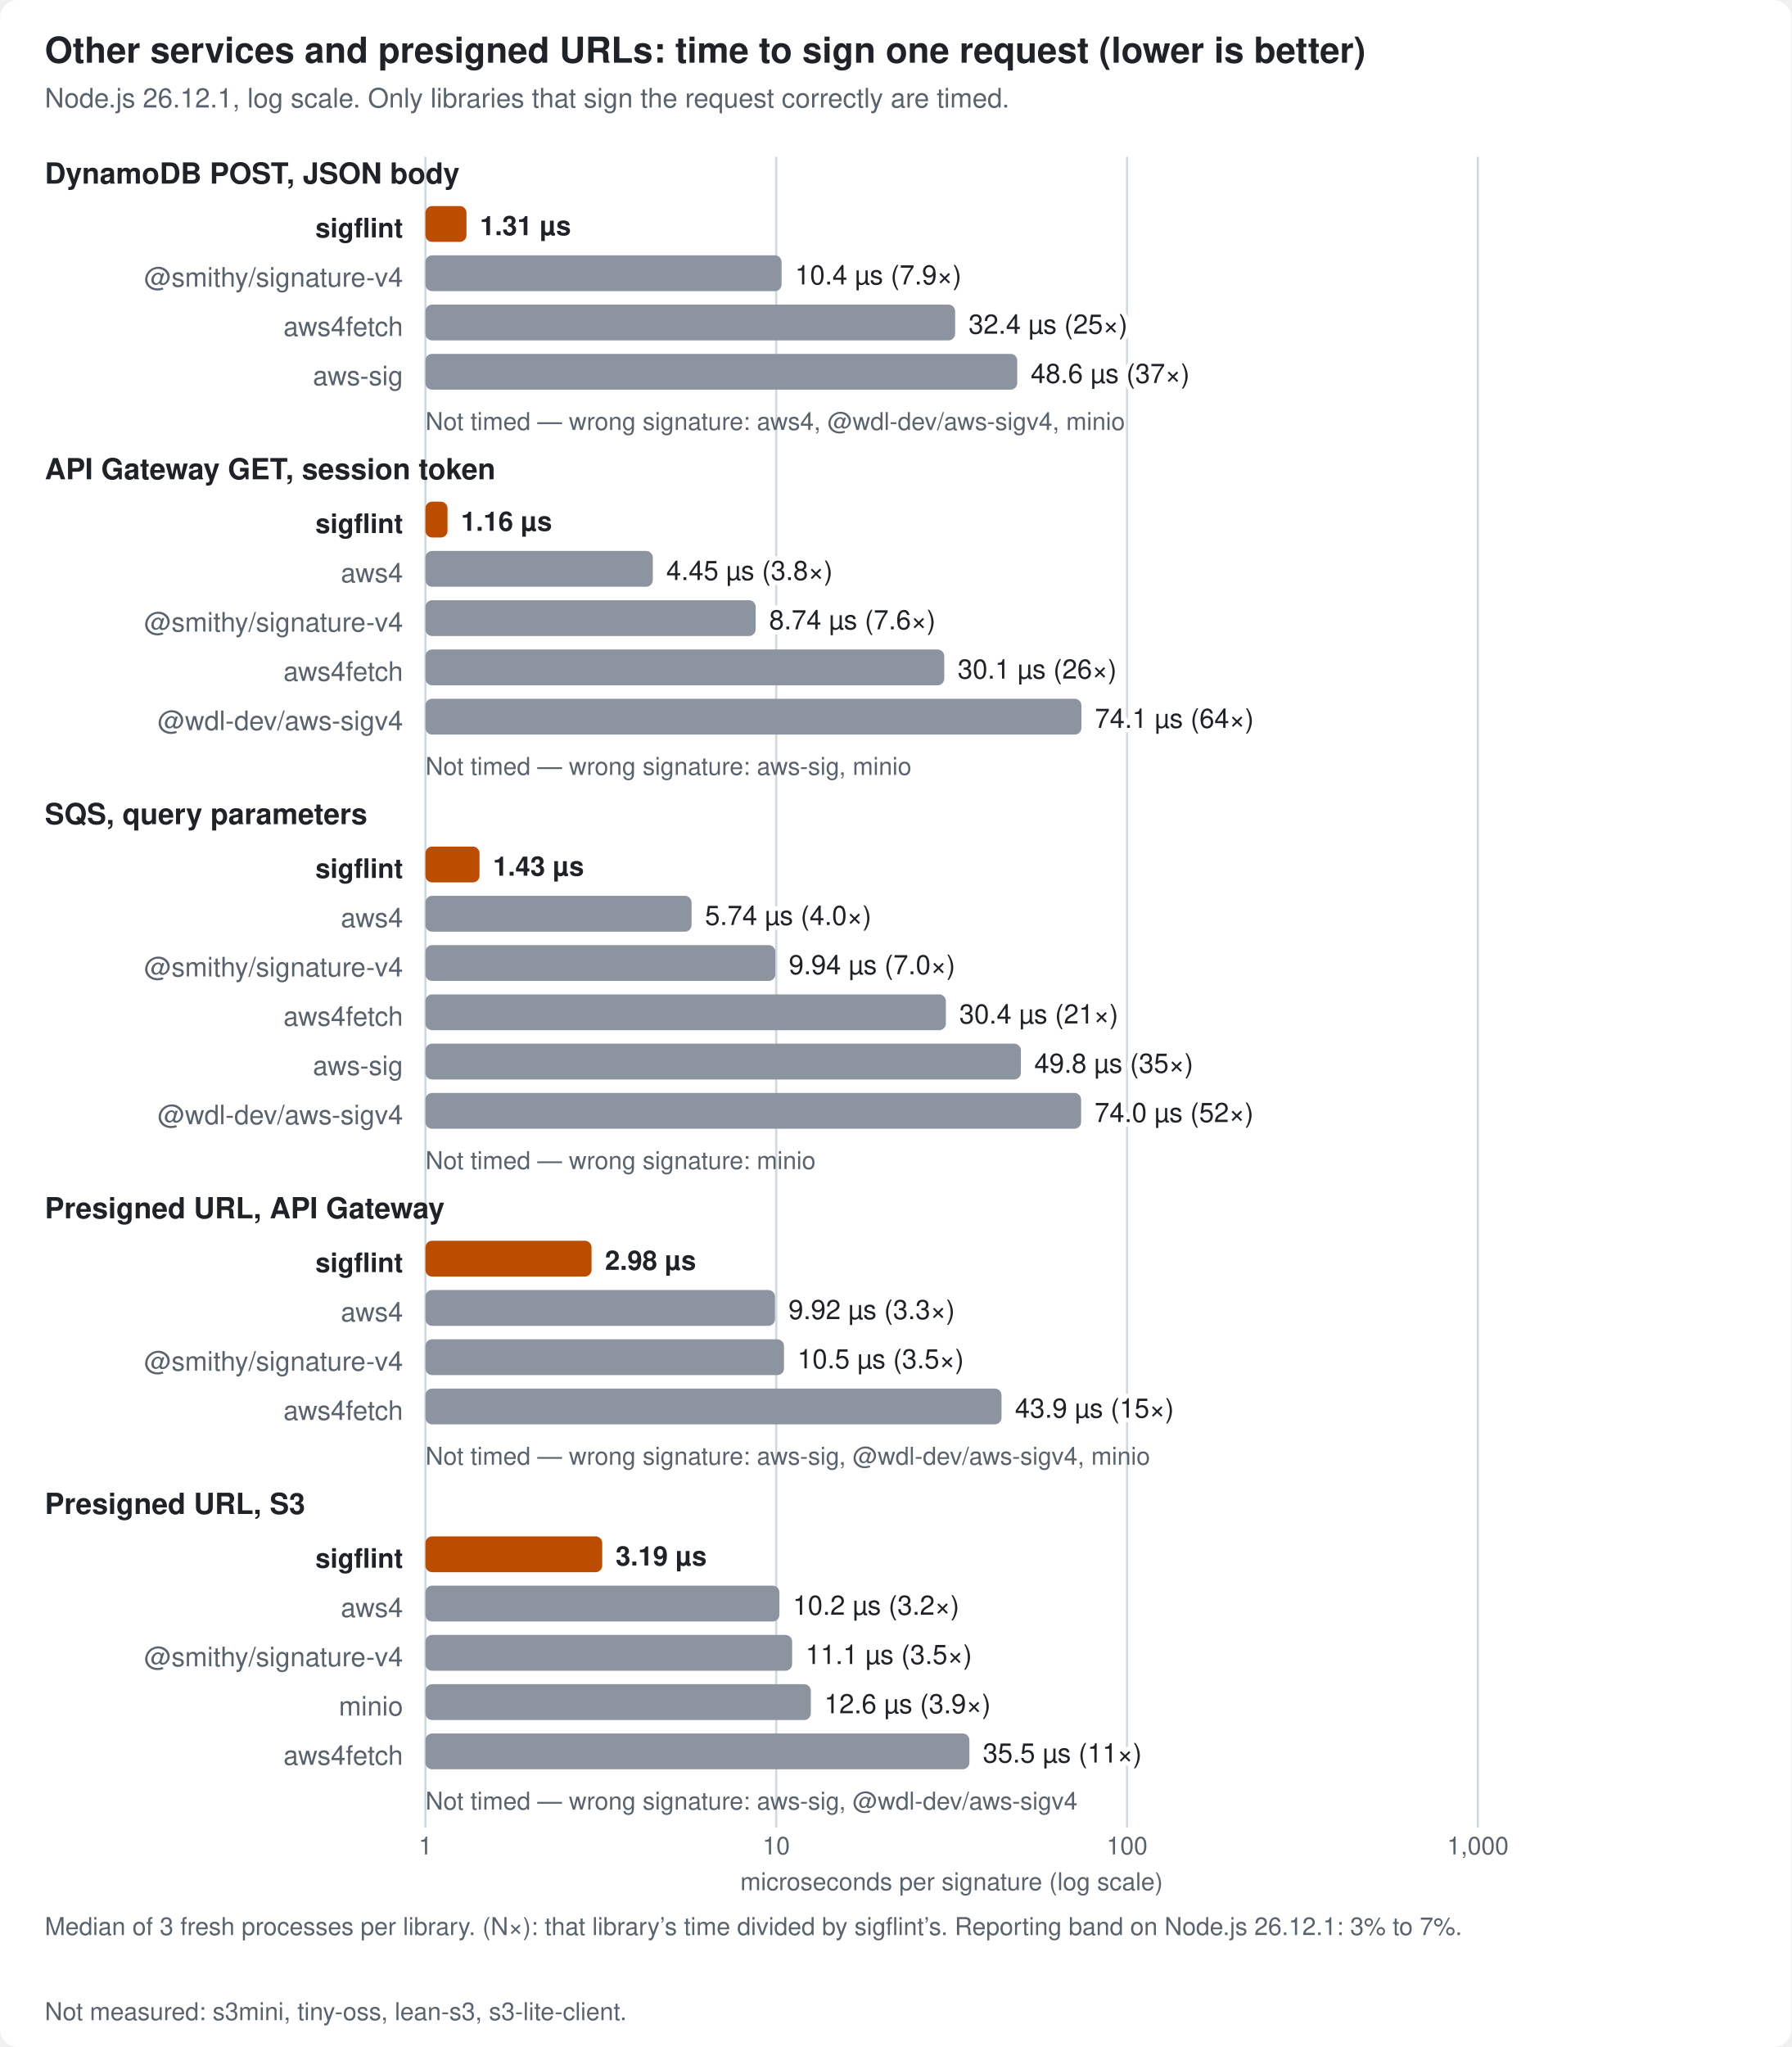
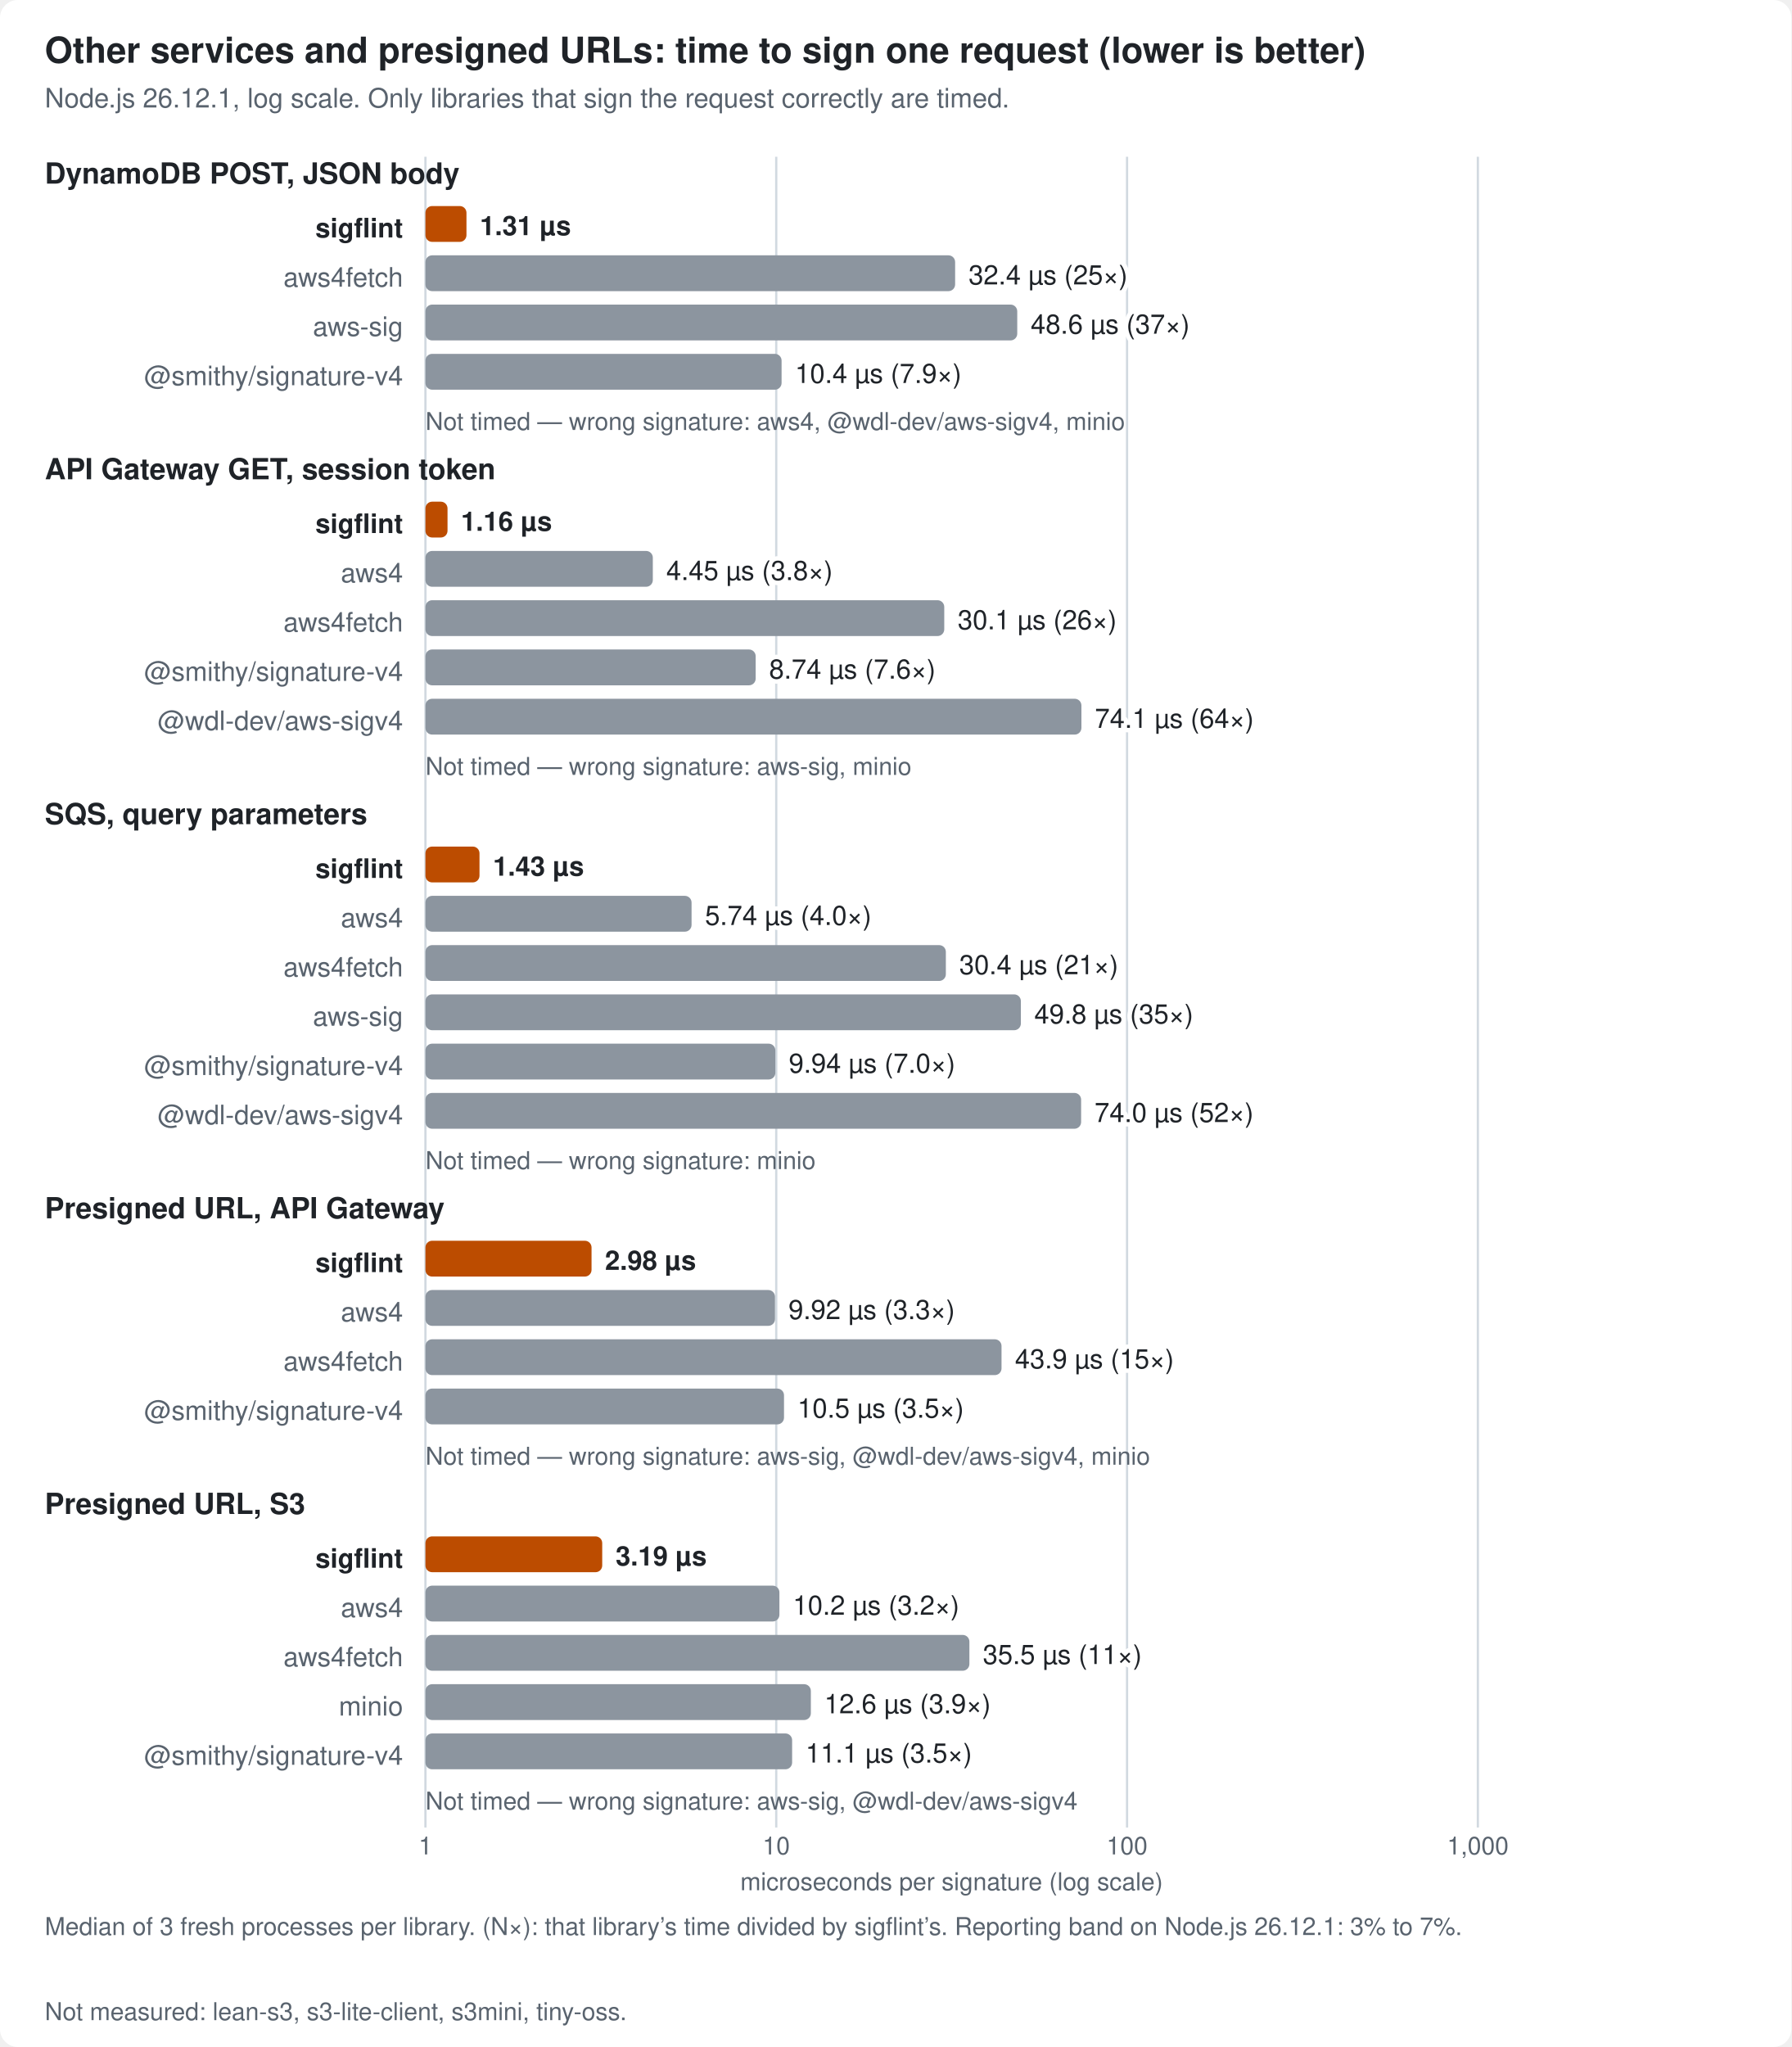
<svg xmlns="http://www.w3.org/2000/svg" width="800" height="914" viewBox="0 0 800 914" role="img" aria-labelledby="t d" font-family="-apple-system,BlinkMacSystemFont,'Segoe UI',Helvetica,Arial,sans-serif">
  <rect width="800" height="914" rx="8" fill="#ffffff" />
  <text x="20" y="28" font-size="16" fill="#1f2328" text-anchor="start" font-weight="600">Other services and presigned URLs: time to sign one request (lower is better)</text>
  <text x="20" y="48" font-size="12" fill="#59636e" text-anchor="start" font-weight="400">Node.js 26.12.1, log scale. Only libraries that sign the request correctly are timed.</text>
  <line x1="190" y1="70" x2="190" y2="816" stroke="#d1d9e0" />
  <text x="190" y="828" font-size="11" fill="#59636e" text-anchor="middle" font-weight="400">1</text>
  <line x1="346.667" y1="70" x2="346.667" y2="816" stroke="#d1d9e0" />
  <text x="346.667" y="828" font-size="11" fill="#59636e" text-anchor="middle" font-weight="400">10</text>
  <line x1="503.333" y1="70" x2="503.333" y2="816" stroke="#d1d9e0" />
  <text x="503.333" y="828" font-size="11" fill="#59636e" text-anchor="middle" font-weight="400">100</text>
  <line x1="660" y1="70" x2="660" y2="816" stroke="#d1d9e0" />
  <text x="660" y="828" font-size="11" fill="#59636e" text-anchor="middle" font-weight="400">1,000</text>
  <text x="20" y="82" font-size="13" fill="#1f2328" text-anchor="start" font-weight="600">DynamoDB POST, JSON body</text>
  <text x="180" y="106" font-size="12" fill="#1f2328" text-anchor="end" font-weight="700">sigflint</text>
  <rect x="190" y="92" width="18.321" height="16" rx="3" fill="#bc4c00" />
  <text x="214.321" y="105" font-size="12" fill="#1f2328" text-anchor="start" font-weight="700" stroke="#ffffff" stroke-width="4" stroke-linejoin="round" paint-order="stroke">1.31 µs</text>
-   <text x="180" y="128" font-size="12" fill="#59636e" text-anchor="end" font-weight="400">@smithy/signature-v4</text>
-   <rect x="190" y="114" width="159.053" height="16" rx="3" fill="#8c959f" />
-   <text x="355.053" y="127" font-size="12" fill="#1f2328" text-anchor="start" font-weight="400" stroke="#ffffff" stroke-width="4" stroke-linejoin="round" paint-order="stroke">10.4 µs  (7.9×)</text>
-   <text x="180" y="150" font-size="12" fill="#59636e" text-anchor="end" font-weight="400">aws4fetch</text>
-   <rect x="190" y="136" width="236.555" height="16" rx="3" fill="#8c959f" />
-   <text x="432.555" y="149" font-size="12" fill="#1f2328" text-anchor="start" font-weight="400" stroke="#ffffff" stroke-width="4" stroke-linejoin="round" paint-order="stroke">32.4 µs  (25×)</text>
-   <text x="180" y="172" font-size="12" fill="#59636e" text-anchor="end" font-weight="400">aws-sig</text>
-   <rect x="190" y="158" width="264.297" height="16" rx="3" fill="#8c959f" />
-   <text x="460.297" y="171" font-size="12" fill="#1f2328" text-anchor="start" font-weight="400" stroke="#ffffff" stroke-width="4" stroke-linejoin="round" paint-order="stroke">48.6 µs  (37×)</text>
+   <text x="180" y="128" font-size="12" fill="#59636e" text-anchor="end" font-weight="400">aws4fetch</text>
+   <rect x="190" y="114" width="236.555" height="16" rx="3" fill="#8c959f" />
+   <text x="432.555" y="127" font-size="12" fill="#1f2328" text-anchor="start" font-weight="400" stroke="#ffffff" stroke-width="4" stroke-linejoin="round" paint-order="stroke">32.4 µs  (25×)</text>
+   <text x="180" y="150" font-size="12" fill="#59636e" text-anchor="end" font-weight="400">aws-sig</text>
+   <rect x="190" y="136" width="264.297" height="16" rx="3" fill="#8c959f" />
+   <text x="460.297" y="149" font-size="12" fill="#1f2328" text-anchor="start" font-weight="400" stroke="#ffffff" stroke-width="4" stroke-linejoin="round" paint-order="stroke">48.6 µs  (37×)</text>
+   <text x="180" y="172" font-size="12" fill="#59636e" text-anchor="end" font-weight="400">@smithy/signature-v4</text>
+   <rect x="190" y="158" width="159.053" height="16" rx="3" fill="#8c959f" />
+   <text x="355.053" y="171" font-size="12" fill="#1f2328" text-anchor="start" font-weight="400" stroke="#ffffff" stroke-width="4" stroke-linejoin="round" paint-order="stroke">10.4 µs  (7.9×)</text>
  <text x="190" y="192" font-size="11" fill="#59636e" text-anchor="start" font-weight="400">Not timed — wrong signature: aws4, @wdl-dev/aws-sigv4, minio</text>
  <text x="20" y="214" font-size="13" fill="#1f2328" text-anchor="start" font-weight="600">API Gateway GET, session token</text>
  <text x="180" y="238" font-size="12" fill="#1f2328" text-anchor="end" font-weight="700">sigflint</text>
  <rect x="190" y="224" width="9.863" height="16" rx="3" fill="#bc4c00" />
  <text x="205.863" y="237" font-size="12" fill="#1f2328" text-anchor="start" font-weight="700" stroke="#ffffff" stroke-width="4" stroke-linejoin="round" paint-order="stroke">1.16 µs</text>
  <text x="180" y="260" font-size="12" fill="#59636e" text-anchor="end" font-weight="400">aws4</text>
  <rect x="190" y="246" width="101.546" height="16" rx="3" fill="#8c959f" />
  <text x="297.546" y="259" font-size="12" fill="#1f2328" text-anchor="start" font-weight="400" stroke="#ffffff" stroke-width="4" stroke-linejoin="round" paint-order="stroke">4.45 µs  (3.8×)</text>
-   <text x="180" y="282" font-size="12" fill="#59636e" text-anchor="end" font-weight="400">@smithy/signature-v4</text>
-   <rect x="190" y="268" width="147.48" height="16" rx="3" fill="#8c959f" />
-   <text x="343.48" y="281" font-size="12" fill="#1f2328" text-anchor="start" font-weight="400" stroke="#ffffff" stroke-width="4" stroke-linejoin="round" paint-order="stroke">8.74 µs  (7.6×)</text>
-   <text x="180" y="304" font-size="12" fill="#59636e" text-anchor="end" font-weight="400">aws4fetch</text>
-   <rect x="190" y="290" width="231.701" height="16" rx="3" fill="#8c959f" />
-   <text x="427.701" y="303" font-size="12" fill="#1f2328" text-anchor="start" font-weight="400" stroke="#ffffff" stroke-width="4" stroke-linejoin="round" paint-order="stroke">30.1 µs  (26×)</text>
+   <text x="180" y="282" font-size="12" fill="#59636e" text-anchor="end" font-weight="400">aws4fetch</text>
+   <rect x="190" y="268" width="231.701" height="16" rx="3" fill="#8c959f" />
+   <text x="427.701" y="281" font-size="12" fill="#1f2328" text-anchor="start" font-weight="400" stroke="#ffffff" stroke-width="4" stroke-linejoin="round" paint-order="stroke">30.1 µs  (26×)</text>
+   <text x="180" y="304" font-size="12" fill="#59636e" text-anchor="end" font-weight="400">@smithy/signature-v4</text>
+   <rect x="190" y="290" width="147.48" height="16" rx="3" fill="#8c959f" />
+   <text x="343.48" y="303" font-size="12" fill="#1f2328" text-anchor="start" font-weight="400" stroke="#ffffff" stroke-width="4" stroke-linejoin="round" paint-order="stroke">8.74 µs  (7.6×)</text>
  <text x="180" y="326" font-size="12" fill="#59636e" text-anchor="end" font-weight="400">@wdl-dev/aws-sigv4</text>
  <rect x="190" y="312" width="292.957" height="16" rx="3" fill="#8c959f" />
  <text x="488.957" y="325" font-size="12" fill="#1f2328" text-anchor="start" font-weight="400" stroke="#ffffff" stroke-width="4" stroke-linejoin="round" paint-order="stroke">74.1 µs  (64×)</text>
  <text x="190" y="346" font-size="11" fill="#59636e" text-anchor="start" font-weight="400">Not timed — wrong signature: aws-sig, minio</text>
  <text x="20" y="368" font-size="13" fill="#1f2328" text-anchor="start" font-weight="600">SQS, query parameters</text>
  <text x="180" y="392" font-size="12" fill="#1f2328" text-anchor="end" font-weight="700">sigflint</text>
  <rect x="190" y="378" width="24.145" height="16" rx="3" fill="#bc4c00" />
  <text x="220.145" y="391" font-size="12" fill="#1f2328" text-anchor="start" font-weight="700" stroke="#ffffff" stroke-width="4" stroke-linejoin="round" paint-order="stroke">1.43 µs</text>
  <text x="180" y="414" font-size="12" fill="#59636e" text-anchor="end" font-weight="400">aws4</text>
  <rect x="190" y="400" width="118.849" height="16" rx="3" fill="#8c959f" />
  <text x="314.849" y="413" font-size="12" fill="#1f2328" text-anchor="start" font-weight="400" stroke="#ffffff" stroke-width="4" stroke-linejoin="round" paint-order="stroke">5.74 µs  (4.0×)</text>
-   <text x="180" y="436" font-size="12" fill="#59636e" text-anchor="end" font-weight="400">@smithy/signature-v4</text>
-   <rect x="190" y="422" width="156.271" height="16" rx="3" fill="#8c959f" />
-   <text x="352.271" y="435" font-size="12" fill="#1f2328" text-anchor="start" font-weight="400" stroke="#ffffff" stroke-width="4" stroke-linejoin="round" paint-order="stroke">9.94 µs  (7.0×)</text>
-   <text x="180" y="458" font-size="12" fill="#59636e" text-anchor="end" font-weight="400">aws4fetch</text>
-   <rect x="190" y="444" width="232.415" height="16" rx="3" fill="#8c959f" />
-   <text x="428.415" y="457" font-size="12" fill="#1f2328" text-anchor="start" font-weight="400" stroke="#ffffff" stroke-width="4" stroke-linejoin="round" paint-order="stroke">30.4 µs  (21×)</text>
-   <text x="180" y="480" font-size="12" fill="#59636e" text-anchor="end" font-weight="400">aws-sig</text>
-   <rect x="190" y="466" width="265.918" height="16" rx="3" fill="#8c959f" />
-   <text x="461.918" y="479" font-size="12" fill="#1f2328" text-anchor="start" font-weight="400" stroke="#ffffff" stroke-width="4" stroke-linejoin="round" paint-order="stroke">49.8 µs  (35×)</text>
+   <text x="180" y="436" font-size="12" fill="#59636e" text-anchor="end" font-weight="400">aws4fetch</text>
+   <rect x="190" y="422" width="232.415" height="16" rx="3" fill="#8c959f" />
+   <text x="428.415" y="435" font-size="12" fill="#1f2328" text-anchor="start" font-weight="400" stroke="#ffffff" stroke-width="4" stroke-linejoin="round" paint-order="stroke">30.4 µs  (21×)</text>
+   <text x="180" y="458" font-size="12" fill="#59636e" text-anchor="end" font-weight="400">aws-sig</text>
+   <rect x="190" y="444" width="265.918" height="16" rx="3" fill="#8c959f" />
+   <text x="461.918" y="457" font-size="12" fill="#1f2328" text-anchor="start" font-weight="400" stroke="#ffffff" stroke-width="4" stroke-linejoin="round" paint-order="stroke">49.8 µs  (35×)</text>
+   <text x="180" y="480" font-size="12" fill="#59636e" text-anchor="end" font-weight="400">@smithy/signature-v4</text>
+   <rect x="190" y="466" width="156.271" height="16" rx="3" fill="#8c959f" />
+   <text x="352.271" y="479" font-size="12" fill="#1f2328" text-anchor="start" font-weight="400" stroke="#ffffff" stroke-width="4" stroke-linejoin="round" paint-order="stroke">9.94 µs  (7.0×)</text>
  <text x="180" y="502" font-size="12" fill="#59636e" text-anchor="end" font-weight="400">@wdl-dev/aws-sigv4</text>
  <rect x="190" y="488" width="292.824" height="16" rx="3" fill="#8c959f" />
  <text x="488.824" y="501" font-size="12" fill="#1f2328" text-anchor="start" font-weight="400" stroke="#ffffff" stroke-width="4" stroke-linejoin="round" paint-order="stroke">74.0 µs  (52×)</text>
  <text x="190" y="522" font-size="11" fill="#59636e" text-anchor="start" font-weight="400">Not timed — wrong signature: minio</text>
  <text x="20" y="544" font-size="13" fill="#1f2328" text-anchor="start" font-weight="600">Presigned URL, API Gateway</text>
  <text x="180" y="568" font-size="12" fill="#1f2328" text-anchor="end" font-weight="700">sigflint</text>
  <rect x="190" y="554" width="74.18" height="16" rx="3" fill="#bc4c00" />
  <text x="270.18" y="567" font-size="12" fill="#1f2328" text-anchor="start" font-weight="700" stroke="#ffffff" stroke-width="4" stroke-linejoin="round" paint-order="stroke">2.98 µs</text>
  <text x="180" y="590" font-size="12" fill="#59636e" text-anchor="end" font-weight="400">aws4</text>
  <rect x="190" y="576" width="156.113" height="16" rx="3" fill="#8c959f" />
  <text x="352.113" y="589" font-size="12" fill="#1f2328" text-anchor="start" font-weight="400" stroke="#ffffff" stroke-width="4" stroke-linejoin="round" paint-order="stroke">9.92 µs  (3.3×)</text>
-   <text x="180" y="612" font-size="12" fill="#59636e" text-anchor="end" font-weight="400">@smithy/signature-v4</text>
-   <rect x="190" y="598" width="160.135" height="16" rx="3" fill="#8c959f" />
-   <text x="356.135" y="611" font-size="12" fill="#1f2328" text-anchor="start" font-weight="400" stroke="#ffffff" stroke-width="4" stroke-linejoin="round" paint-order="stroke">10.5 µs  (3.5×)</text>
-   <text x="180" y="634" font-size="12" fill="#59636e" text-anchor="end" font-weight="400">aws4fetch</text>
-   <rect x="190" y="620" width="257.276" height="16" rx="3" fill="#8c959f" />
-   <text x="453.276" y="633" font-size="12" fill="#1f2328" text-anchor="start" font-weight="400" stroke="#ffffff" stroke-width="4" stroke-linejoin="round" paint-order="stroke">43.9 µs  (15×)</text>
+   <text x="180" y="612" font-size="12" fill="#59636e" text-anchor="end" font-weight="400">aws4fetch</text>
+   <rect x="190" y="598" width="257.276" height="16" rx="3" fill="#8c959f" />
+   <text x="453.276" y="611" font-size="12" fill="#1f2328" text-anchor="start" font-weight="400" stroke="#ffffff" stroke-width="4" stroke-linejoin="round" paint-order="stroke">43.9 µs  (15×)</text>
+   <text x="180" y="634" font-size="12" fill="#59636e" text-anchor="end" font-weight="400">@smithy/signature-v4</text>
+   <rect x="190" y="620" width="160.135" height="16" rx="3" fill="#8c959f" />
+   <text x="356.135" y="633" font-size="12" fill="#1f2328" text-anchor="start" font-weight="400" stroke="#ffffff" stroke-width="4" stroke-linejoin="round" paint-order="stroke">10.5 µs  (3.5×)</text>
  <text x="190" y="654" font-size="11" fill="#59636e" text-anchor="start" font-weight="400">Not timed — wrong signature: aws-sig, @wdl-dev/aws-sigv4, minio</text>
  <text x="20" y="676" font-size="13" fill="#1f2328" text-anchor="start" font-weight="600">Presigned URL, S3</text>
  <text x="180" y="700" font-size="12" fill="#1f2328" text-anchor="end" font-weight="700">sigflint</text>
  <rect x="190" y="686" width="78.949" height="16" rx="3" fill="#bc4c00" />
  <text x="274.949" y="699" font-size="12" fill="#1f2328" text-anchor="start" font-weight="700" stroke="#ffffff" stroke-width="4" stroke-linejoin="round" paint-order="stroke">3.19 µs</text>
  <text x="180" y="722" font-size="12" fill="#59636e" text-anchor="end" font-weight="400">aws4</text>
  <rect x="190" y="708" width="158.081" height="16" rx="3" fill="#8c959f" />
  <text x="354.081" y="721" font-size="12" fill="#1f2328" text-anchor="start" font-weight="400" stroke="#ffffff" stroke-width="4" stroke-linejoin="round" paint-order="stroke">10.2 µs  (3.2×)</text>
-   <text x="180" y="744" font-size="12" fill="#59636e" text-anchor="end" font-weight="400">@smithy/signature-v4</text>
-   <rect x="190" y="730" width="163.761" height="16" rx="3" fill="#8c959f" />
-   <text x="359.761" y="743" font-size="12" fill="#1f2328" text-anchor="start" font-weight="400" stroke="#ffffff" stroke-width="4" stroke-linejoin="round" paint-order="stroke">11.1 µs  (3.5×)</text>
+   <text x="180" y="744" font-size="12" fill="#59636e" text-anchor="end" font-weight="400">aws4fetch</text>
+   <rect x="190" y="730" width="242.928" height="16" rx="3" fill="#8c959f" />
+   <text x="438.928" y="743" font-size="12" fill="#1f2328" text-anchor="start" font-weight="400" stroke="#ffffff" stroke-width="4" stroke-linejoin="round" paint-order="stroke">35.5 µs  (11×)</text>
  <text x="180" y="766" font-size="12" fill="#59636e" text-anchor="end" font-weight="400">minio</text>
  <rect x="190" y="752" width="172.121" height="16" rx="3" fill="#8c959f" />
  <text x="368.121" y="765" font-size="12" fill="#1f2328" text-anchor="start" font-weight="400" stroke="#ffffff" stroke-width="4" stroke-linejoin="round" paint-order="stroke">12.6 µs  (3.9×)</text>
-   <text x="180" y="788" font-size="12" fill="#59636e" text-anchor="end" font-weight="400">aws4fetch</text>
-   <rect x="190" y="774" width="242.928" height="16" rx="3" fill="#8c959f" />
-   <text x="438.928" y="787" font-size="12" fill="#1f2328" text-anchor="start" font-weight="400" stroke="#ffffff" stroke-width="4" stroke-linejoin="round" paint-order="stroke">35.5 µs  (11×)</text>
+   <text x="180" y="788" font-size="12" fill="#59636e" text-anchor="end" font-weight="400">@smithy/signature-v4</text>
+   <rect x="190" y="774" width="163.761" height="16" rx="3" fill="#8c959f" />
+   <text x="359.761" y="787" font-size="12" fill="#1f2328" text-anchor="start" font-weight="400" stroke="#ffffff" stroke-width="4" stroke-linejoin="round" paint-order="stroke">11.1 µs  (3.5×)</text>
  <text x="190" y="808" font-size="11" fill="#59636e" text-anchor="start" font-weight="400">Not timed — wrong signature: aws-sig, @wdl-dev/aws-sigv4</text>
  <text x="425" y="844" font-size="11" fill="#59636e" text-anchor="middle" font-weight="400">microseconds per signature (log scale)</text>
  <text x="20" y="864" font-size="11" fill="#59636e" text-anchor="start" font-weight="400">Median of 3 fresh processes per library. (N×): that library’s time divided by sigflint’s. Reporting band on Node.js 26.12.1: 3% to 7%.</text>
-   <text x="20" y="902" font-size="11" fill="#59636e" text-anchor="start" font-weight="400">Not measured: s3mini, tiny-oss, lean-s3, s3-lite-client.</text>
+   <text x="20" y="902" font-size="11" fill="#59636e" text-anchor="start" font-weight="400">Not measured: lean-s3, s3-lite-client, s3mini, tiny-oss.</text>
</svg>
